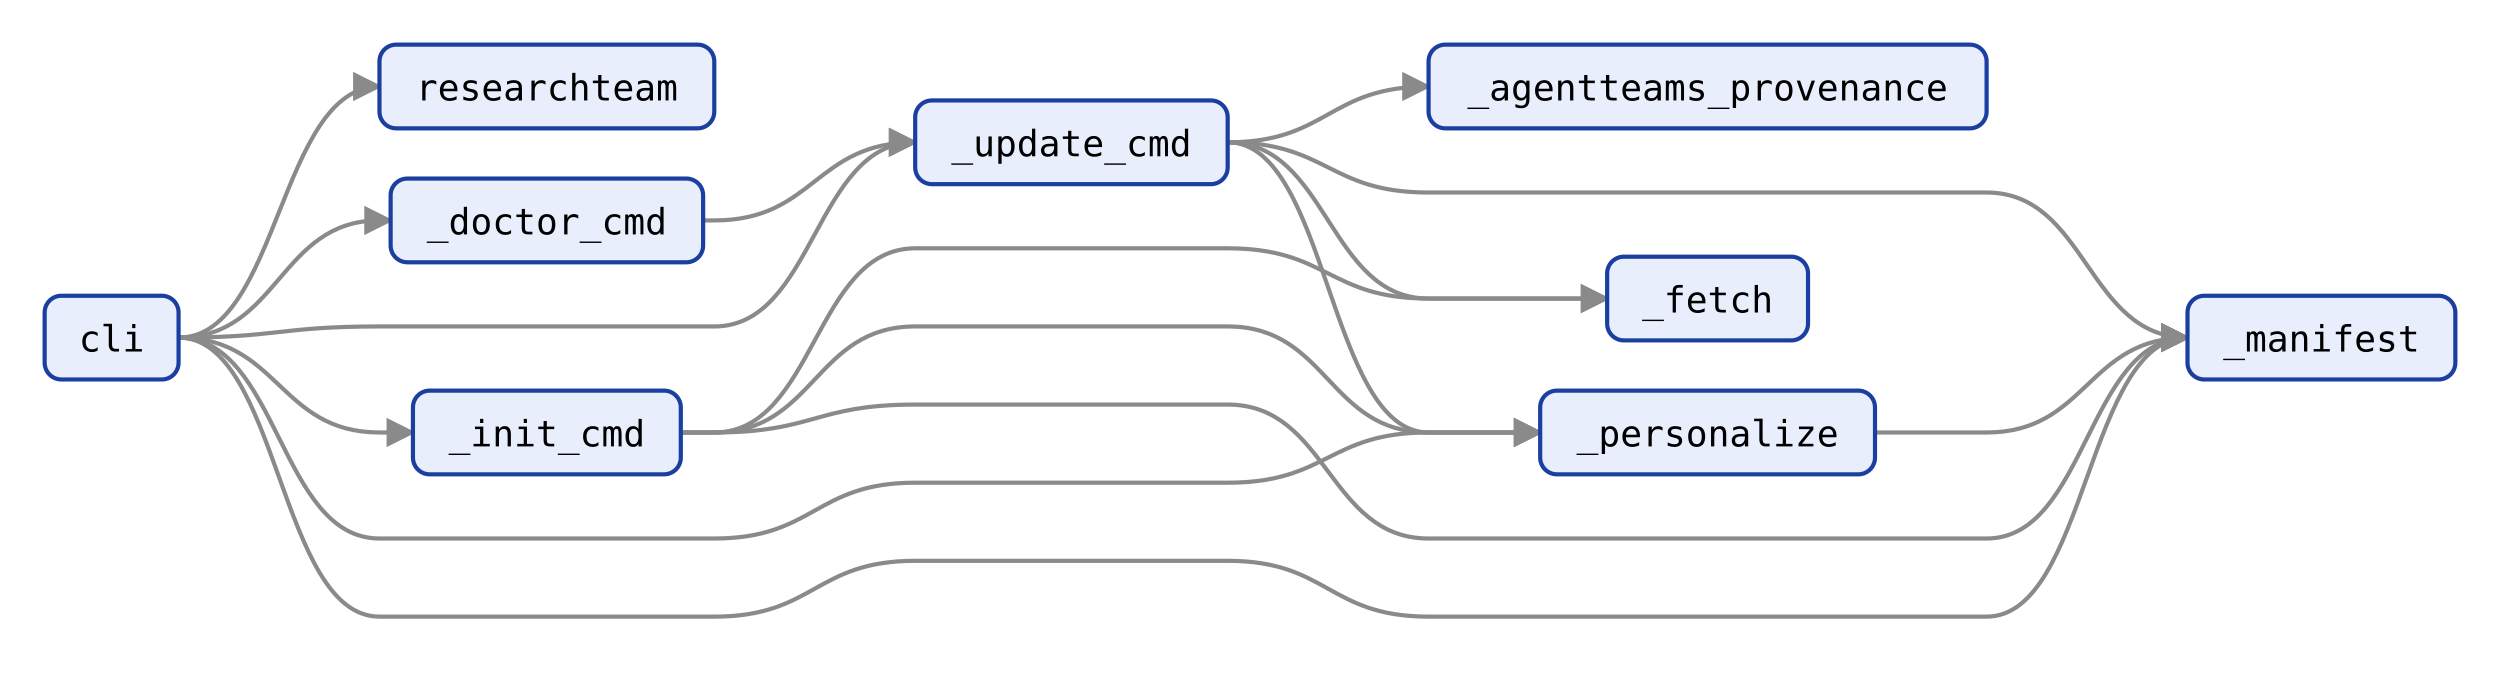
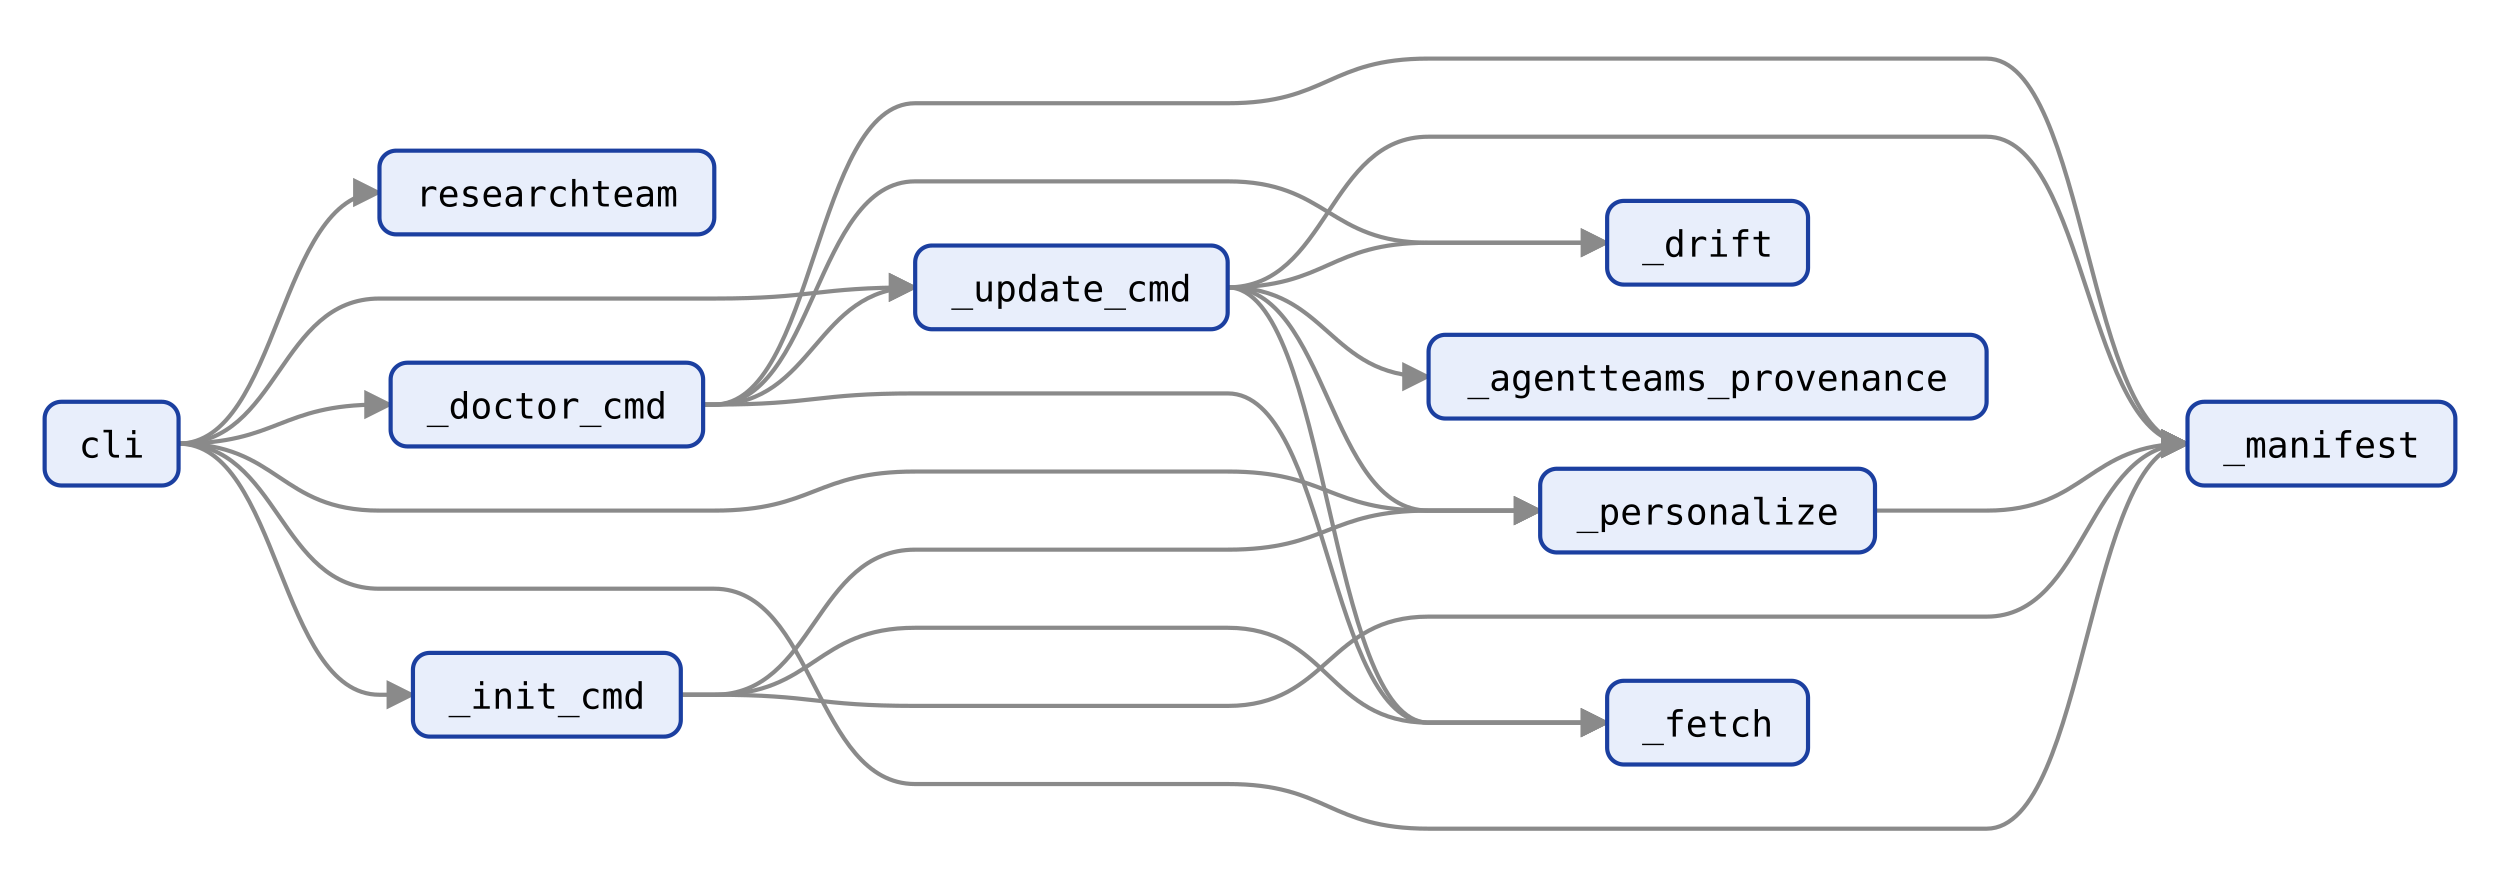
- <svg xmlns="http://www.w3.org/2000/svg" viewBox="0 0 896 242" width="896" height="242" font-family="monospace">
+ <svg xmlns="http://www.w3.org/2000/svg" viewBox="0 0 896 318" width="896" height="318" font-family="monospace">
  <defs>
    <marker id="arrow" viewBox="0 0 10 10" refX="9" refY="5" markerWidth="7" markerHeight="7" orient="auto-start-reverse">
      <polygon points="0,0 10,5 0,10" fill="#8a8a8a" />
    </marker>
  </defs>
-   <path d="M252,79 L256,79 C292,79 292,51 328,51" fill="none" stroke="#8a8a8a" stroke-width="1.5" marker-end="url(#arrow)" />
-   <path d="M244,155 L256,155 C292,155 292,89 328,89 L440,89 C476,89 476,107 512,107 L576,107" fill="none" stroke="#8a8a8a" stroke-width="1.5" marker-end="url(#arrow)" />
-   <path d="M244,155 L256,155 C292,155 292,145 328,145 L440,145 C476,145 476,193 512,193 L712,193 C748,193 748,121 784,121" fill="none" stroke="#8a8a8a" stroke-width="1.5" marker-end="url(#arrow)" />
-   <path d="M244,155 L256,155 C292,155 292,117 328,117 L440,117 C476,117 476,155 512,155 L552,155" fill="none" stroke="#8a8a8a" stroke-width="1.5" marker-end="url(#arrow)" />
-   <path d="M672,155 L712,155 C748,155 748,121 784,121" fill="none" stroke="#8a8a8a" stroke-width="1.5" marker-end="url(#arrow)" />
-   <path d="M440,51 C476,51 476,31 512,31" fill="none" stroke="#8a8a8a" stroke-width="1.5" marker-end="url(#arrow)" />
-   <path d="M440,51 C476,51 476,107 512,107 L576,107" fill="none" stroke="#8a8a8a" stroke-width="1.5" marker-end="url(#arrow)" />
-   <path d="M440,51 C476,51 476,69 512,69 L712,69 C748,69 748,121 784,121" fill="none" stroke="#8a8a8a" stroke-width="1.5" marker-end="url(#arrow)" />
-   <path d="M440,51 C476,51 476,155 512,155 L552,155" fill="none" stroke="#8a8a8a" stroke-width="1.5" marker-end="url(#arrow)" />
-   <path d="M64,121 C100,121 100,31 136,31" fill="none" stroke="#8a8a8a" stroke-width="1.5" marker-end="url(#arrow)" />
-   <path d="M64,121 C100,121 100,79 136,79 L140,79" fill="none" stroke="#8a8a8a" stroke-width="1.5" marker-end="url(#arrow)" />
-   <path d="M64,121 C100,121 100,155 136,155 L148,155" fill="none" stroke="#8a8a8a" stroke-width="1.5" marker-end="url(#arrow)" />
-   <path d="M64,121 C100,121 100,221 136,221 L256,221 C292,221 292,201 328,201 L440,201 C476,201 476,221 512,221 L712,221 C748,221 748,121 784,121" fill="none" stroke="#8a8a8a" stroke-width="1.5" marker-end="url(#arrow)" />
-   <path d="M64,121 C100,121 100,193 136,193 L256,193 C292,193 292,173 328,173 L440,173 C476,173 476,155 512,155 L552,155" fill="none" stroke="#8a8a8a" stroke-width="1.5" marker-end="url(#arrow)" />
-   <path d="M64,121 C100,121 100,117 136,117 L256,117 C292,117 292,51 328,51" fill="none" stroke="#8a8a8a" stroke-width="1.5" marker-end="url(#arrow)" />
-   <rect x="136" y="16" width="120" height="30" rx="6" fill="#e8eefb" stroke="#1b3fa0" stroke-width="1.5" />
-   <text x="196" y="36" font-size="13" text-anchor="middle" fill="#000000">researchteam</text>
-   <rect x="512" y="16" width="200" height="30" rx="6" fill="#e8eefb" stroke="#1b3fa0" stroke-width="1.5" />
-   <text x="612" y="36" font-size="13" text-anchor="middle" fill="#000000">_agentteams_provenance</text>
-   <rect x="140" y="64" width="112" height="30" rx="6" fill="#e8eefb" stroke="#1b3fa0" stroke-width="1.5" />
-   <text x="196" y="84" font-size="13" text-anchor="middle" fill="#000000">_doctor_cmd</text>
-   <rect x="576" y="92" width="72" height="30" rx="6" fill="#e8eefb" stroke="#1b3fa0" stroke-width="1.5" />
-   <text x="612" y="112" font-size="13" text-anchor="middle" fill="#000000">_fetch</text>
-   <rect x="148" y="140" width="96" height="30" rx="6" fill="#e8eefb" stroke="#1b3fa0" stroke-width="1.5" />
-   <text x="196" y="160" font-size="13" text-anchor="middle" fill="#000000">_init_cmd</text>
-   <rect x="784" y="106" width="96" height="30" rx="6" fill="#e8eefb" stroke="#1b3fa0" stroke-width="1.5" />
-   <text x="832" y="126" font-size="13" text-anchor="middle" fill="#000000">_manifest</text>
-   <rect x="552" y="140" width="120" height="30" rx="6" fill="#e8eefb" stroke="#1b3fa0" stroke-width="1.5" />
-   <text x="612" y="160" font-size="13" text-anchor="middle" fill="#000000">_personalize</text>
-   <rect x="328" y="36" width="112" height="30" rx="6" fill="#e8eefb" stroke="#1b3fa0" stroke-width="1.5" />
-   <text x="384" y="56" font-size="13" text-anchor="middle" fill="#000000">_update_cmd</text>
-   <rect x="16" y="106" width="48" height="30" rx="6" fill="#e8eefb" stroke="#1b3fa0" stroke-width="1.5" />
-   <text x="40" y="126" font-size="13" text-anchor="middle" fill="#000000">cli</text>
+   <path d="M252,145 L256,145 C292,145 292,65 328,65 L440,65 C476,65 476,87 512,87 L576,87" fill="none" stroke="#8a8a8a" stroke-width="1.5" marker-end="url(#arrow)" />
+   <path d="M252,145 L256,145 C292,145 292,141 328,141 L440,141 C476,141 476,259 512,259 L576,259" fill="none" stroke="#8a8a8a" stroke-width="1.5" marker-end="url(#arrow)" />
+   <path d="M252,145 L256,145 C292,145 292,37 328,37 L440,37 C476,37 476,21 512,21 L712,21 C748,21 748,159 784,159" fill="none" stroke="#8a8a8a" stroke-width="1.5" marker-end="url(#arrow)" />
+   <path d="M252,145 L256,145 C292,145 292,103 328,103" fill="none" stroke="#8a8a8a" stroke-width="1.5" marker-end="url(#arrow)" />
+   <path d="M244,249 L256,249 C292,249 292,225 328,225 L440,225 C476,225 476,259 512,259 L576,259" fill="none" stroke="#8a8a8a" stroke-width="1.5" marker-end="url(#arrow)" />
+   <path d="M244,249 L256,249 C292,249 292,253 328,253 L440,253 C476,253 476,221 512,221 L712,221 C748,221 748,159 784,159" fill="none" stroke="#8a8a8a" stroke-width="1.5" marker-end="url(#arrow)" />
+   <path d="M244,249 L256,249 C292,249 292,197 328,197 L440,197 C476,197 476,183 512,183 L552,183" fill="none" stroke="#8a8a8a" stroke-width="1.5" marker-end="url(#arrow)" />
+   <path d="M672,183 L712,183 C748,183 748,159 784,159" fill="none" stroke="#8a8a8a" stroke-width="1.5" marker-end="url(#arrow)" />
+   <path d="M440,103 C476,103 476,135 512,135" fill="none" stroke="#8a8a8a" stroke-width="1.5" marker-end="url(#arrow)" />
+   <path d="M440,103 C476,103 476,87 512,87 L576,87" fill="none" stroke="#8a8a8a" stroke-width="1.5" marker-end="url(#arrow)" />
+   <path d="M440,103 C476,103 476,259 512,259 L576,259" fill="none" stroke="#8a8a8a" stroke-width="1.5" marker-end="url(#arrow)" />
+   <path d="M440,103 C476,103 476,49 512,49 L712,49 C748,49 748,159 784,159" fill="none" stroke="#8a8a8a" stroke-width="1.5" marker-end="url(#arrow)" />
+   <path d="M440,103 C476,103 476,183 512,183 L552,183" fill="none" stroke="#8a8a8a" stroke-width="1.5" marker-end="url(#arrow)" />
+   <path d="M64,159 C100,159 100,69 136,69" fill="none" stroke="#8a8a8a" stroke-width="1.5" marker-end="url(#arrow)" />
+   <path d="M64,159 C100,159 100,145 136,145 L140,145" fill="none" stroke="#8a8a8a" stroke-width="1.5" marker-end="url(#arrow)" />
+   <path d="M64,159 C100,159 100,249 136,249 L148,249" fill="none" stroke="#8a8a8a" stroke-width="1.5" marker-end="url(#arrow)" />
+   <path d="M64,159 C100,159 100,211 136,211 L256,211 C292,211 292,281 328,281 L440,281 C476,281 476,297 512,297 L712,297 C748,297 748,159 784,159" fill="none" stroke="#8a8a8a" stroke-width="1.5" marker-end="url(#arrow)" />
+   <path d="M64,159 C100,159 100,183 136,183 L256,183 C292,183 292,169 328,169 L440,169 C476,169 476,183 512,183 L552,183" fill="none" stroke="#8a8a8a" stroke-width="1.5" marker-end="url(#arrow)" />
+   <path d="M64,159 C100,159 100,107 136,107 L256,107 C292,107 292,103 328,103" fill="none" stroke="#8a8a8a" stroke-width="1.5" marker-end="url(#arrow)" />
+   <rect x="136" y="54" width="120" height="30" rx="6" fill="#e8eefb" stroke="#1b3fa0" stroke-width="1.5" />
+   <text x="196" y="74" font-size="13" text-anchor="middle" fill="#000000">researchteam</text>
+   <rect x="512" y="120" width="200" height="30" rx="6" fill="#e8eefb" stroke="#1b3fa0" stroke-width="1.5" />
+   <text x="612" y="140" font-size="13" text-anchor="middle" fill="#000000">_agentteams_provenance</text>
+   <rect x="140" y="130" width="112" height="30" rx="6" fill="#e8eefb" stroke="#1b3fa0" stroke-width="1.5" />
+   <text x="196" y="150" font-size="13" text-anchor="middle" fill="#000000">_doctor_cmd</text>
+   <rect x="576" y="72" width="72" height="30" rx="6" fill="#e8eefb" stroke="#1b3fa0" stroke-width="1.5" />
+   <text x="612" y="92" font-size="13" text-anchor="middle" fill="#000000">_drift</text>
+   <rect x="576" y="244" width="72" height="30" rx="6" fill="#e8eefb" stroke="#1b3fa0" stroke-width="1.5" />
+   <text x="612" y="264" font-size="13" text-anchor="middle" fill="#000000">_fetch</text>
+   <rect x="148" y="234" width="96" height="30" rx="6" fill="#e8eefb" stroke="#1b3fa0" stroke-width="1.5" />
+   <text x="196" y="254" font-size="13" text-anchor="middle" fill="#000000">_init_cmd</text>
+   <rect x="784" y="144" width="96" height="30" rx="6" fill="#e8eefb" stroke="#1b3fa0" stroke-width="1.5" />
+   <text x="832" y="164" font-size="13" text-anchor="middle" fill="#000000">_manifest</text>
+   <rect x="552" y="168" width="120" height="30" rx="6" fill="#e8eefb" stroke="#1b3fa0" stroke-width="1.5" />
+   <text x="612" y="188" font-size="13" text-anchor="middle" fill="#000000">_personalize</text>
+   <rect x="328" y="88" width="112" height="30" rx="6" fill="#e8eefb" stroke="#1b3fa0" stroke-width="1.5" />
+   <text x="384" y="108" font-size="13" text-anchor="middle" fill="#000000">_update_cmd</text>
+   <rect x="16" y="144" width="48" height="30" rx="6" fill="#e8eefb" stroke="#1b3fa0" stroke-width="1.5" />
+   <text x="40" y="164" font-size="13" text-anchor="middle" fill="#000000">cli</text>
</svg>
